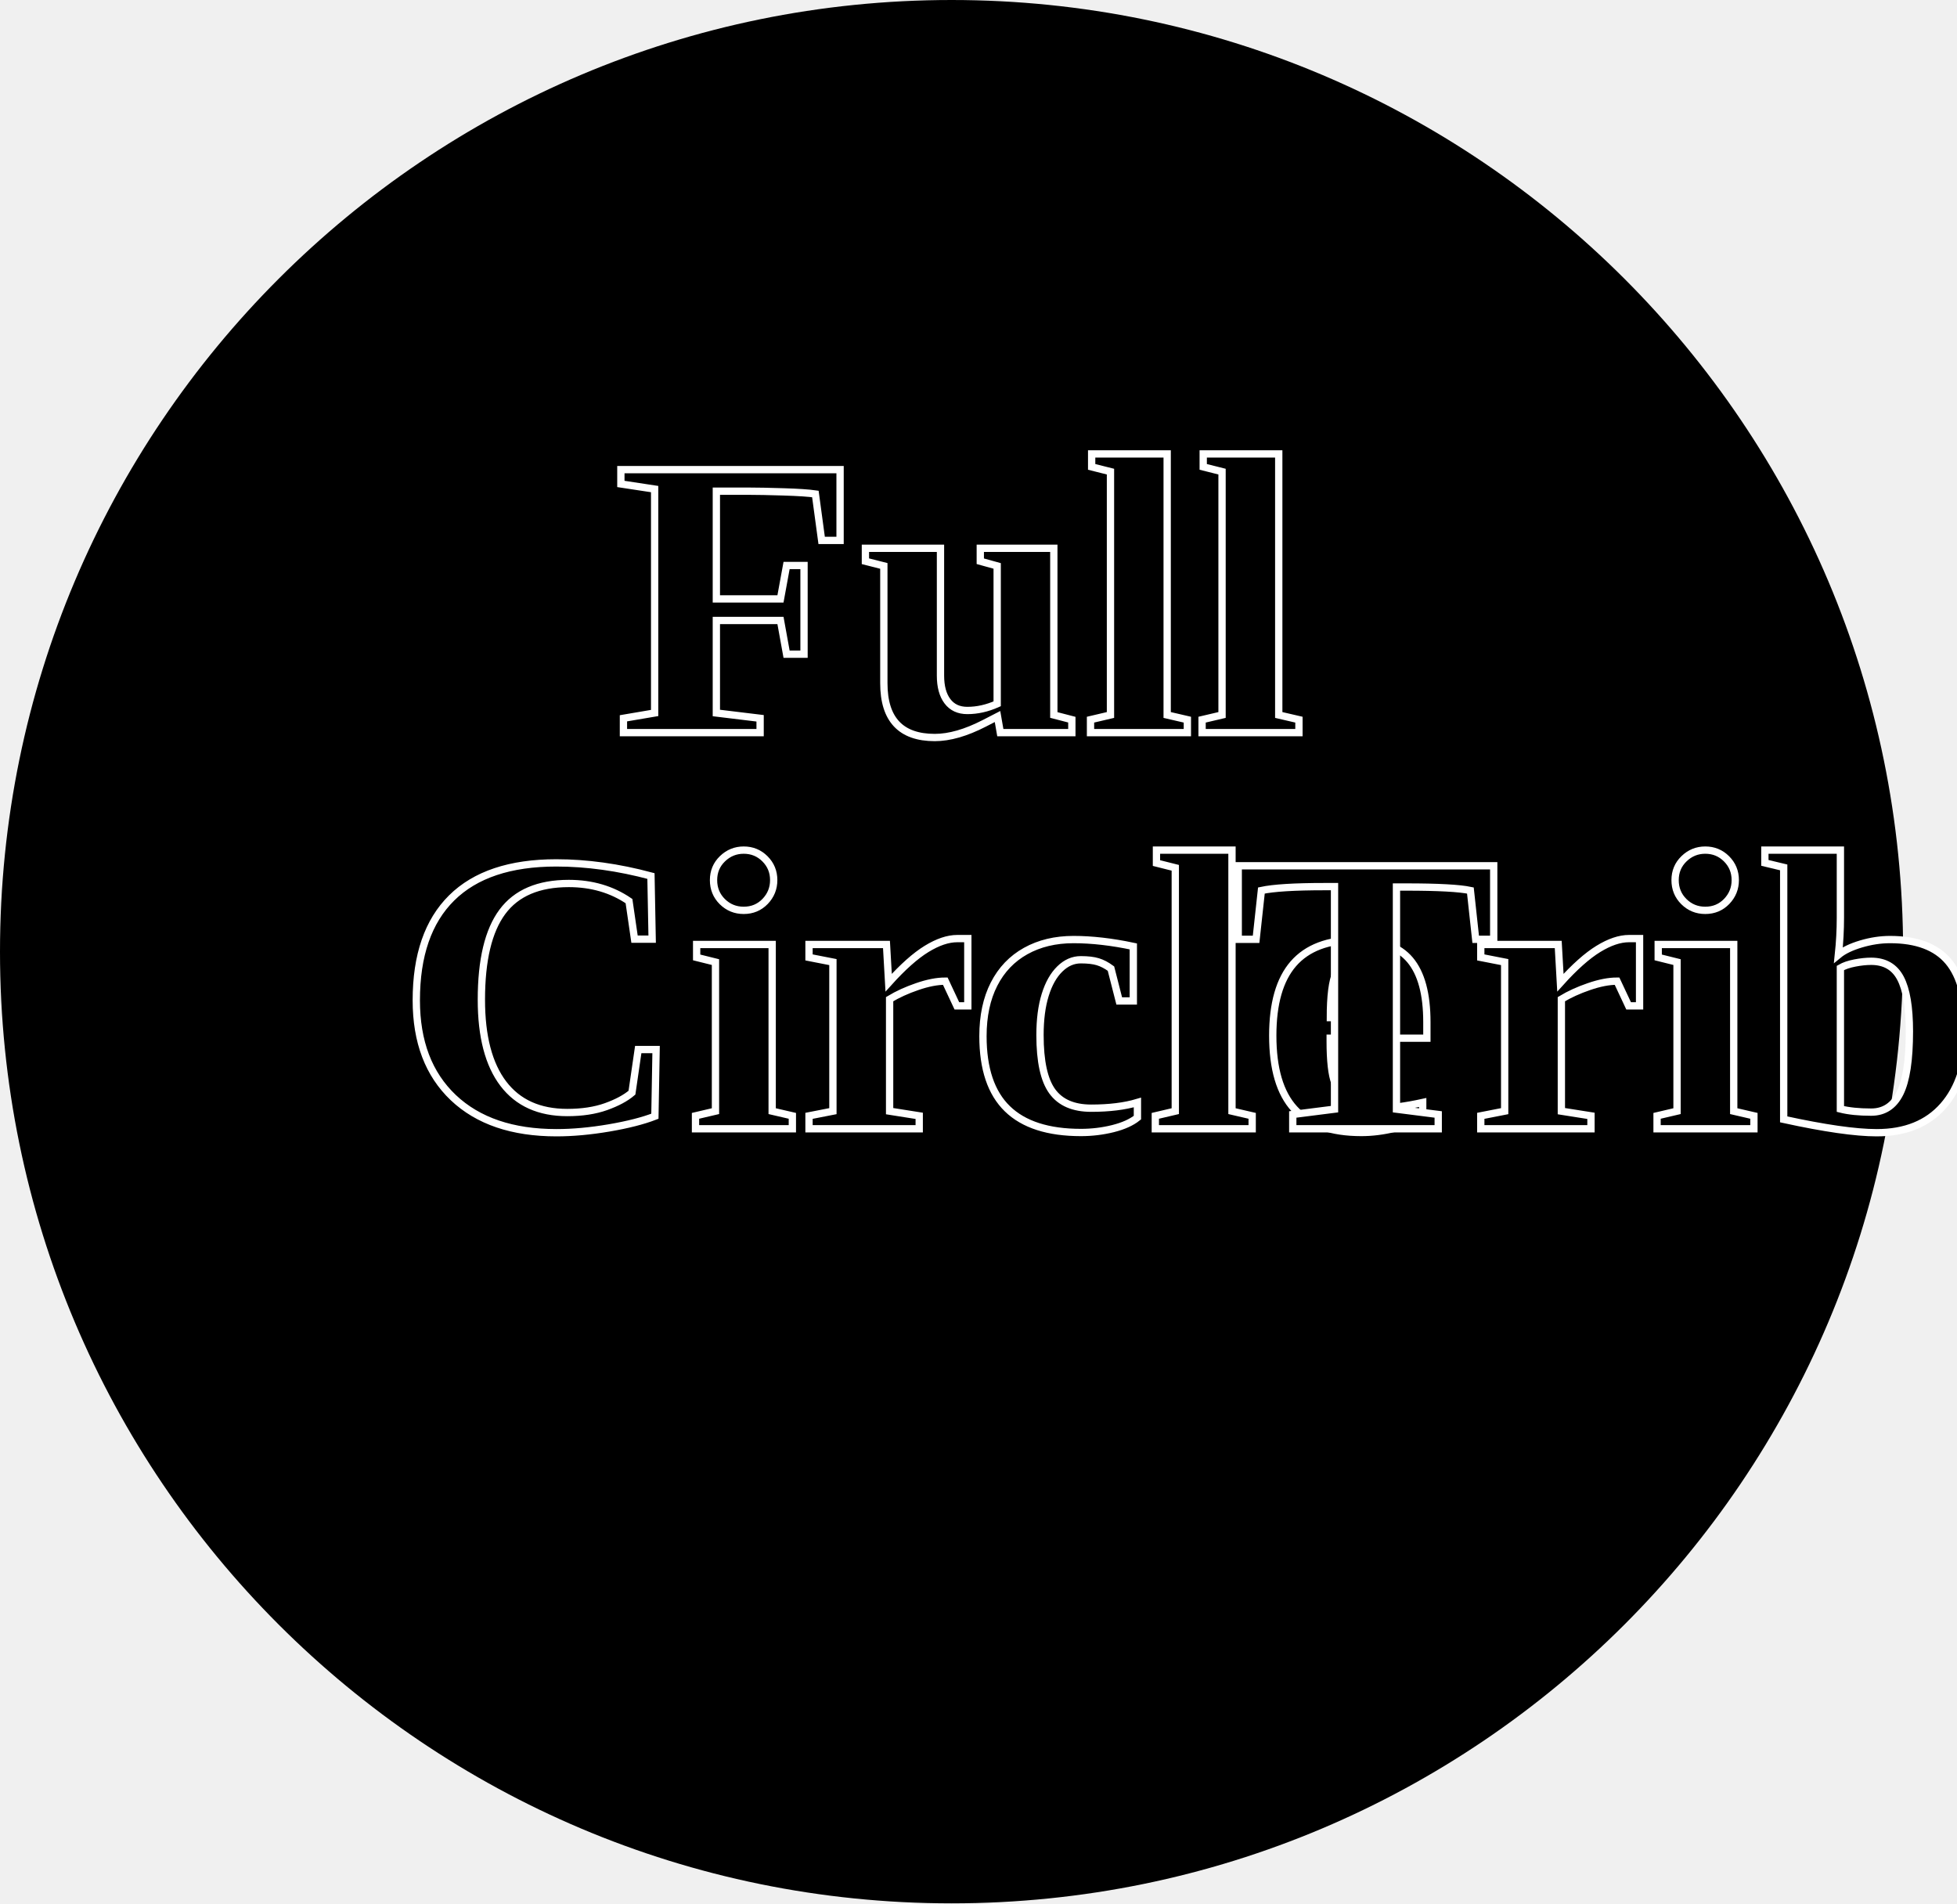
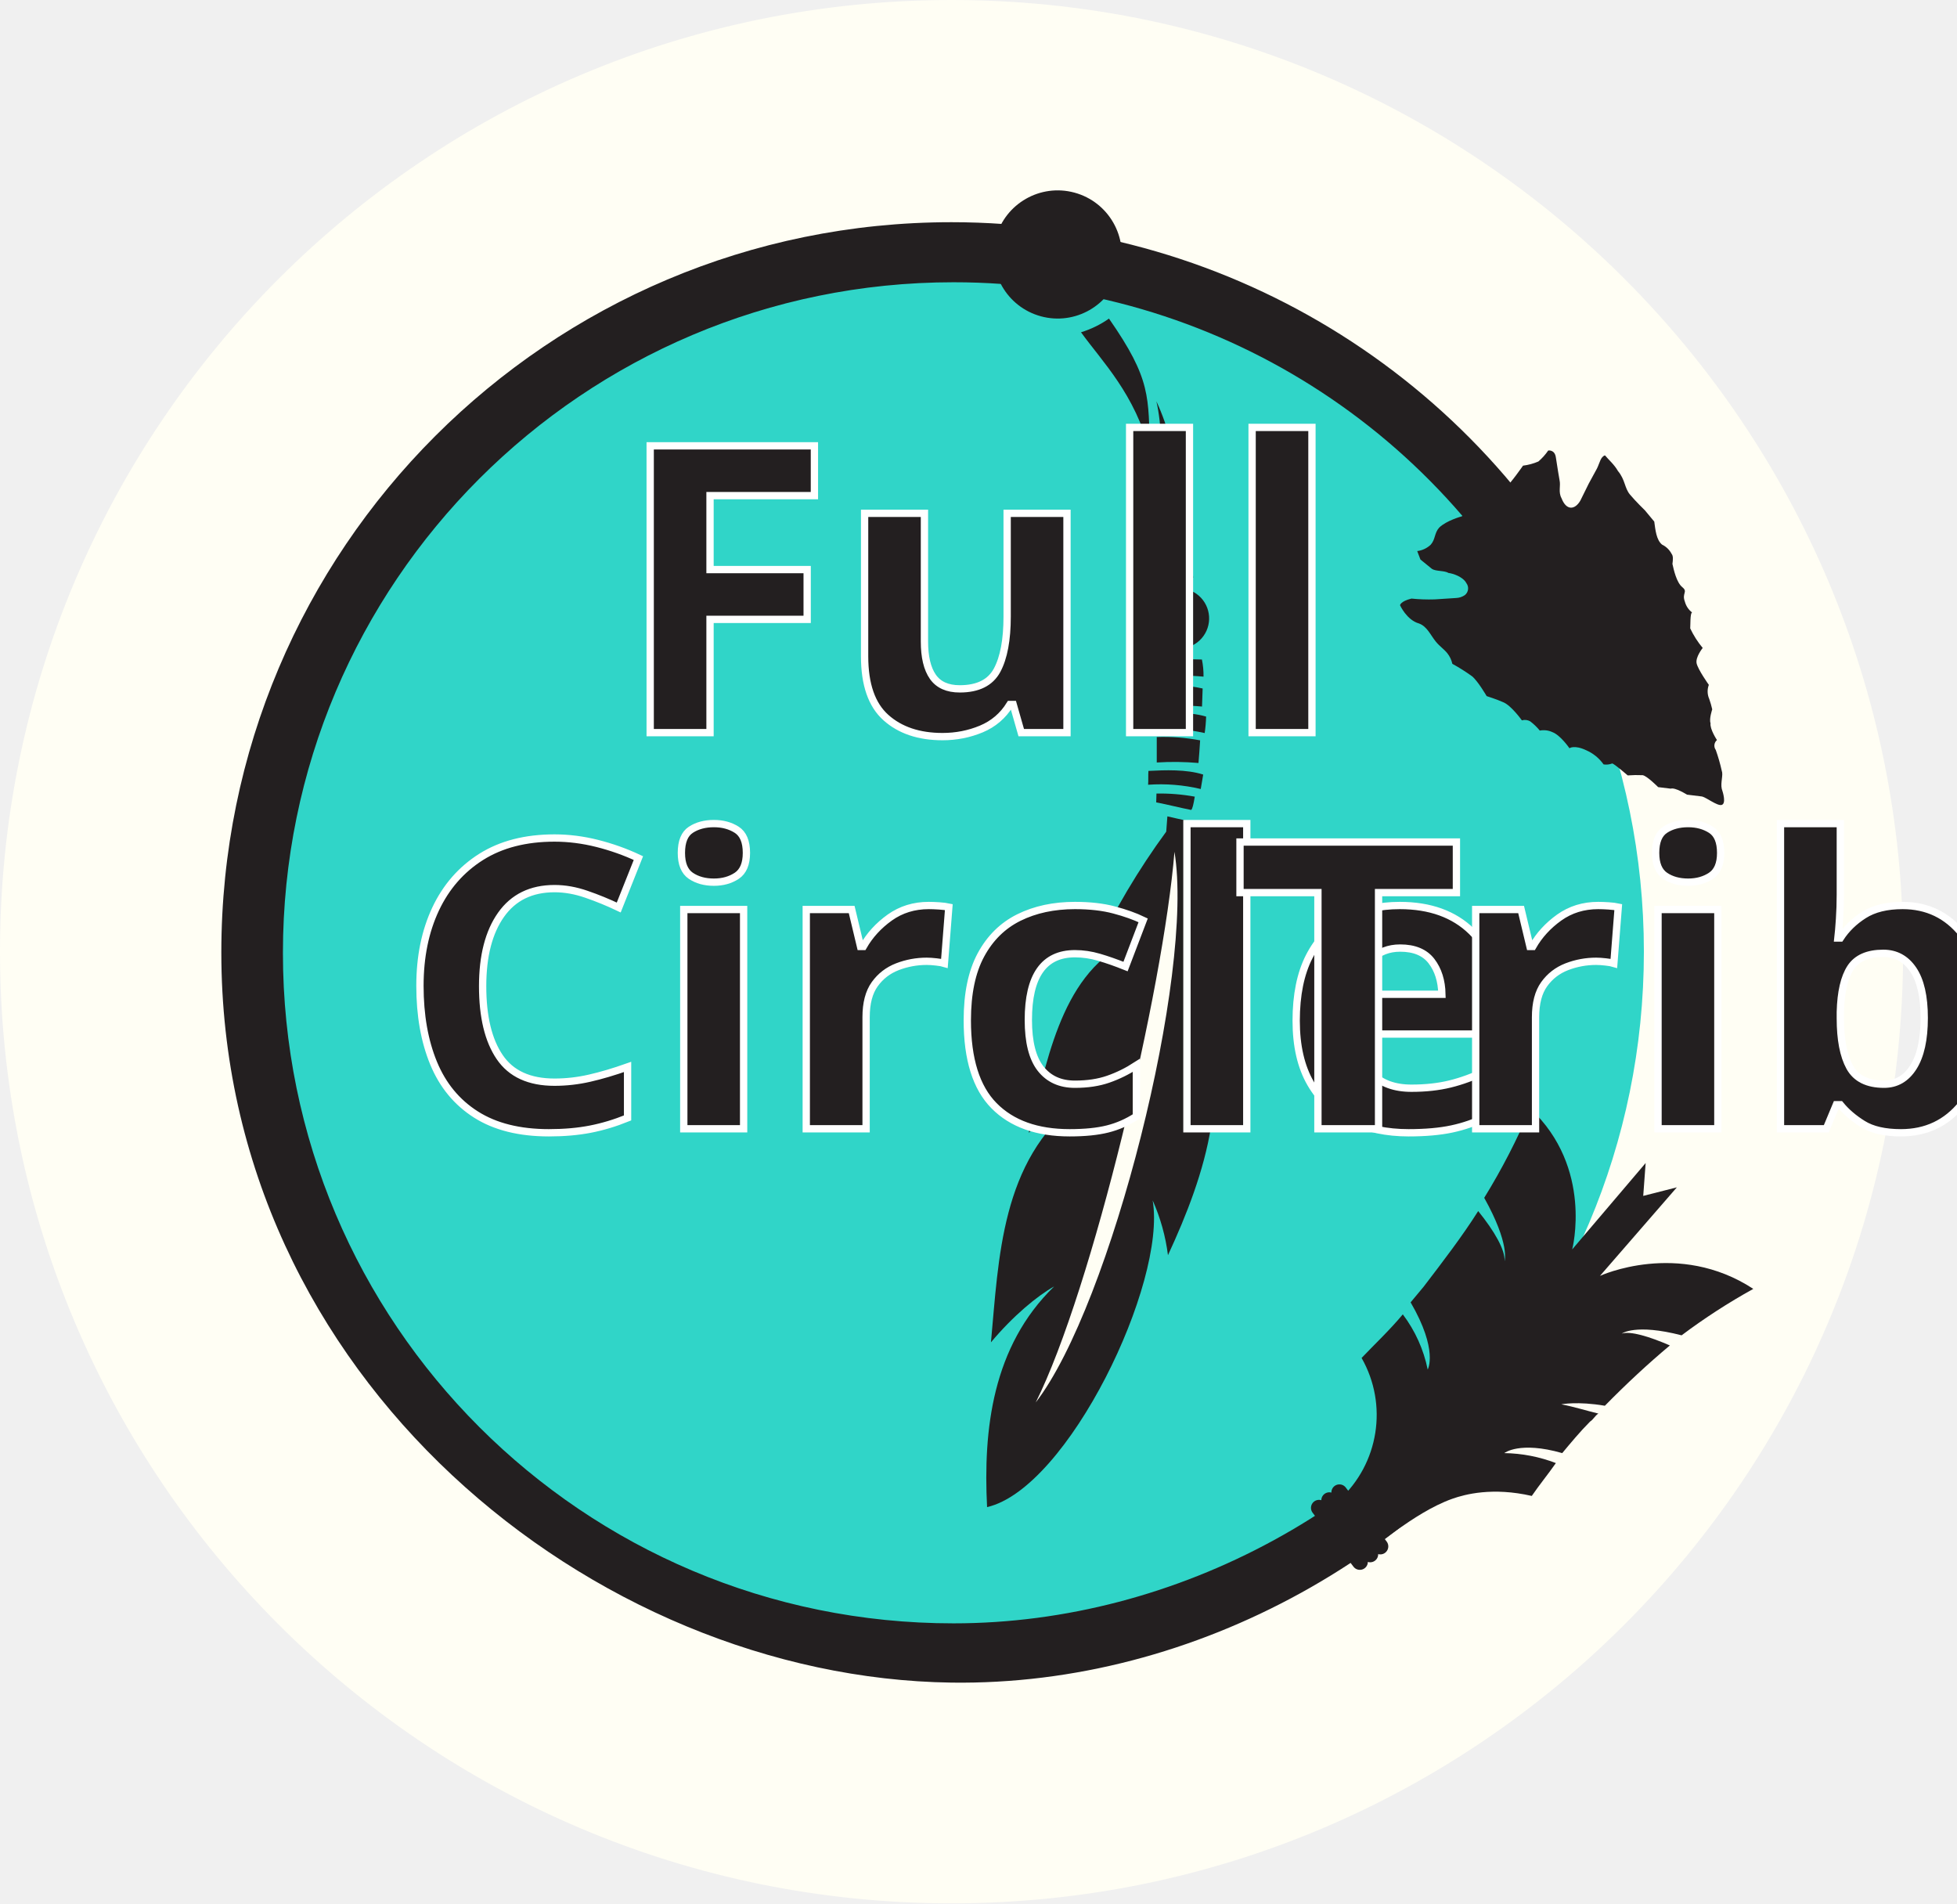
<svg xmlns="http://www.w3.org/2000/svg" viewBox="0 0 536.08 521.32">
  <defs>
    <style>
-       .logoArrowTailBinding {
-         fill: none;
-         stroke-linecap: round;
-         stroke-linejoin: round;
-         stroke-width: 4.39px;
-       }
-       .logoFeatherBead {
-         fill-rule: evenodd;
-       }
-       .logoTextFeatures {
-         font-size: 110px;
-         stroke: #fff;
-         stroke-miterlimit: 10;
-         stroke-width: 2px;
-         font-weight: 700;
-       }
-     </style>
+ 						.logoArrowTailBinding {
+ 							fill: none;
+ 							stroke-linecap: round;
+ 							stroke-linejoin: round;
+ 							stroke-width: 4.39px;
+ 						}
+ 						.logoFeatherBead {
+ 							fill-rule: evenodd;
+ 						}
+ 						.logoTextFeatures {
+ 							font-size: 110px;
+ 							stroke: #fff;
+ 							stroke-miterlimit: 10;
+ 							stroke-width: 2px;
+ 							font-weight: 700;
+ 						}
+ 						@font-face {
+ 						font-family: "GravtracCpRg-Bold";
+ 						src: url("../fonts/gravtracCompressedBd.ttf")
+ 						}
+ 						.offWhiteColor {
+ 						fill: #fffef4;
+ 						color: #fffef4;
+ 						}
+ 						.offWhiteBGColor {
+ 						background-color: #fffef4;
+ 						}
+ 						.turquoiseColor {
+ 						fill: #30d5c8;
+ 						color: #30d5c8;
+ 						}
+ 						.turquoiseBGColor {
+ 						background-color: #30d5c8;
+ 						}
+ 						.softBlackColor {
+ 						fill: #231f20;
+ 						color: #231f20;
+ 						}
+ 						.softBlackColorStroke {
+ 						stroke: #231f20;
+ 						}
+ 						.softBlackBGColor {
+ 						background-color: #231f20;
+ 						}
+ 						.coralColor {
+ 						fill: #D72B13;
+ 						color: #D72B13;
+ 						}
+ 						.brandTitleFont {
+ 						font-family: GravtracCpRg-Bold, Gravtrac;
+ 						text-shadow: 1px 1px black;
+ 						}
+ 					</style>
  </defs>
  <g id="Background">
    <circle id="OffWhiteBckgrnd" class="offWhiteColor" cx="260.66" cy="260.66" r="260.66" />
    <circle id="TurquoiseBckgrnd" class="turquoiseColor" cx="259.34" cy="260.66" r="190.97" />
  </g>
  <g id="CircleArrow">
    <path id="ArrowShaft" class="softBlackColor" d="M261.18,77.31a183.69,183.69,0,0,1,166,104.89l8.62-4.4s0-.09-.07-.14l5.49-2.8a200,200,0,0,0-180.59-114c-110.45,0-200,89.55-200,200,0,116.56,101.94,198.64,200,200,67,.93,132.21-35.77,168.51-92.22l-5.39-2.95c.12-.18.25-.36.37-.55l-8.5-4.66c-33.43,51.61-93.18,84.15-154.41,84.15C159.74,444.68,77.5,362.44,77.5,261S159.74,77.31,261.18,77.31Z" />
    <g id="ArrowHeadTail">
      <path id="ArrowHead" class="softBlackColor" d="M376.74,423.53c1.49-1.23,3.66-2.95,6.41-4.83,3.57-2.46,9-6.18,14.71-8.2,3.45-1.22,11-3.23,21.74-.77,2.18-3.18,4.41-5.86,6.6-9A41.1,41.1,0,0,0,412.07,398s4.15-3.36,15.87,0c2.23-2.68,4.9-5.9,7.62-8.63.94-.59,1.34-1.61,2.28-2.2-3-.71-6.62-1.86-10.15-2.53,0,0,4.38-.9,11.93.39q8.83-9,17.81-16.52c-5.68-2.45-10.78-4-13.19-3.24,0,0,3.71-2.82,16.4.47a169,169,0,0,1,19.64-12.72c-20.57-13.47-42-3.56-42-3.56l21.06-24.25-9.21,2.34.66-9-20.12,23.66s5.87-22.35-11.49-38.59a179.76,179.76,0,0,1-12.61,24.46c7.12,12.73,5.57,17.33,5.57,17.33.21-3-2.74-8.17-7.22-13.7-4.32,6.84-9.63,13.77-14.94,20.71l-3.57,4.29c7.66,13.17,4.68,18.4,4.68,18.4A37.43,37.43,0,0,0,384.27,360c-3.57,4.29-7.67,8.14-11.29,11.94a31.51,31.51,0,0,1-6.14,38.89Z" />
      <path id="ArrowTail" class="softBlackColor" d="M400.42,141.43s-4.21,1.13-6.19,3.09c-1.34,1.49-1,3.19-2.31,4.67a6.6,6.6,0,0,1-3.7,1.75l.88,2.31,3.17,2.58c1.08.69,3.44.42,4.52,1.1,1.15.14,3.95,1,4.9,2.8a2.37,2.37,0,0,1-.4,3.25,4.5,4.5,0,0,1-2.42.81l-5.86.38a47.84,47.84,0,0,1-6.37-.22c-3,.73-3.13,1.82-3.13,1.82s1.83,4.07,5.2,5c2.23.82,3.11,3.13,4.63,5,1,1.23,2.1,1.91,3.11,3.13a7.12,7.12,0,0,1,1.39,2.92,50.23,50.23,0,0,1,5.4,3.41c1.59,1.29,4,5.43,4,5.43s2.79.89,4.45,1.64c2.22.82,5.2,5,5.2,5a2.94,2.94,0,0,1,2.29.28,15.33,15.33,0,0,1,2.61,2.52,5.69,5.69,0,0,1,3.44.42c2.22.82,4.69,4.42,4.69,4.42s1.28-1,4.59.55a11.46,11.46,0,0,1,4.76,3.88,4.59,4.59,0,0,0,2.36-.26c.57.07,4.25,3.27,4.25,3.27a33.89,33.89,0,0,1,4.08-.06c1.15.14,4.26,3.27,4.26,3.27l3.44.42c1.21-.41,4.45,1.64,4.45,1.64l4,.49c1.15.13,4.32,2.72,5.53,2.32s.4-3.25,0-4.41c-.38-1.69.46-3.79,0-4.94a48.35,48.35,0,0,0-1.64-5.7,2,2,0,0,1,.33-2.71s-2-3-1.76-4.62c-.44-1.15.46-3.79.46-3.79a25.29,25.29,0,0,0-.82-2.85,5.07,5.07,0,0,1-.11-3.86s-3-4.21-3.35-5.91,1.67-4.2,1.67-4.2a24.83,24.83,0,0,1-3.42-5.36c.07-.54-.05-4.41.53-4.34a5.56,5.56,0,0,1-2-3c-.88-2.3.91-2.64-.68-3.93s-2.34-4.68-2.72-6.38c.14-1.08.27-2.17-.24-2.78a5.71,5.71,0,0,0-2.6-2.51c-1.59-1.3-1.83-4.08-2.14-6.31l-2.54-3.06s-2.6-2.52-4.12-4.35-1.26-4-3.29-6.45c-1-1.77-2.54-3.06-3.55-4.28-1.21.4-1.41,2-2.18,3.58l-2.25,4.13-2.31,4.67c-1.47,2.57-3.83,2.83-5.16-.63-.95-1.76-.17-3.32-.55-5,0,0-.69-3.93-1-6.17s-2.1-1.9-2.1-1.9a15.49,15.49,0,0,1-2.69,3,15.34,15.34,0,0,1-4.21,1.14s-3.52,5.07-4.8,6c-.64.47.71-1-2.42.8" />
    </g>
    <g id="TailBand">
      <path id="Band3" class="softBlackColorStroke logoArrowTailBinding" d="M361.31,413l11.19,14.78Z" />
      <path id="Band2" class="softBlackColorStroke logoArrowTailBinding" d="M364.14,410.93l11.19,14.78Z" />
      <path id="Band1" class="softBlackColorStroke logoArrowTailBinding" d="M366.9,408.76l11.2,14.79Z" />
    </g>
  </g>
  <g id="FeatherBead">
    <path id="WhiteFeatherMiddle" class="offWhiteColor" d="M322,229.74l2.89,12v32.52l-19.41,78.17-15.78,29.71-10.36,8.23q13.61-43.92,26.12-91.89Q314.6,263.32,322,229.74Z" />
    <path id="Feather" class="softBlackColor logoFeatherBead" d="M326.85,158.23a11.86,11.86,0,0,0-8.48.26c-1.54-17.94,1.4-35.39-1.6-48.57,6.38,13.57,9.08,36.06,10.08,48.31Zm-23.09-71C315.45,104,314.54,108.72,315,123.76c-4.08-15.82-13-24.62-18.88-32.75a27.1,27.1,0,0,0,7.69-3.77ZM319.47,227.7l.31-4.1c1.75.39,3.4.79,5.27,1.18a105.87,105.87,0,0,1,8.69,22.5c-1.79-.85-3.77-.93-5.21-1.4,11.63,7.28,8.57,29.62,7.52,41.15a57.86,57.86,0,0,0-9.16-14.51c12,23.11,3.26,49.28-6.95,71.27a53.21,53.21,0,0,0-4.19-15c3.88,22.57-23.18,78.9-45.36,84-1.08-21.21,1.43-44,18.37-60.44-4.61,2.59-11.2,8-17.31,15.31,2.14-23,2.75-49.74,23.72-65.74a62.82,62.82,0,0,0-13.39,8.33c4.7-17.37,8.22-42.87,26.9-52a53.87,53.87,0,0,0-9,2.92,200.07,200.07,0,0,1,19.8-33.41ZM283.72,384.12c20.6-26.62,43.54-117.39,38-150.81-3.07,37.7-22.54,119.88-38,150.81Zm44.06-221.45a8.27,8.27,0,1,1-11.56,1.9,8.28,8.28,0,0,1,11.56-1.9ZM330,200.78a39.25,39.25,0,0,0,.39-4.51c-5.11-1.51-11.16-.93-14.62-.55-.11,1,0,2.76-.1,3.8A55.1,55.1,0,0,1,330,200.78Zm-1.09,15.37c.27-1.45.41-2.52.68-4-4.6-1.47-10.46-1.23-15-1-.09,1,0,2.76-.09,3.79a47.76,47.76,0,0,1,14.39,1.16Zm-2.63,5.69c.33-.16.66-1.5,1-3.64a53,53,0,0,0-10.49-.85l-.07,2.42c3.48.67,6.1,1.38,9.55,2.07Zm-9.39-13a76.51,76.51,0,0,1,11.41.14c.17-2,.32-4.07.45-6.2a54.13,54.13,0,0,0-11.88-.91l0,7Zm-.05-15.38a74.87,74.87,0,0,1,12.43.06c.06-1.72.12-3.36.17-4.95a53.08,53.08,0,0,0-12.62-1.06l0,5.95Zm.19-8.23a76.47,76.47,0,0,1,12.65.1,21.63,21.63,0,0,0-.44-4.69c-4-.07-8.11-.27-12.1-.36,0,1.56-.07,3.19-.11,4.95Z" />
    <path id="Bead" class="softBlackColor logoFeatherBead" d="M294.33,52.76A17.55,17.55,0,1,1,272.8,65.08a17.55,17.55,0,0,1,21.53-12.32Z" />
  </g>
  <g id="Text">
    <text class="softBlackColor brandTitleFont logoTextFeatures" transform="translate(168.2 200.66)">Full</text>
    <text class="softBlackColor brandTitleFont logoTextFeatures" transform="translate(108.66 309.17)">Circle</text>
    <text class="softBlackColor brandTitleFont logoTextFeatures" transform="translate(337.47 309.17)">Tribe</text>
  </g>
</svg>
